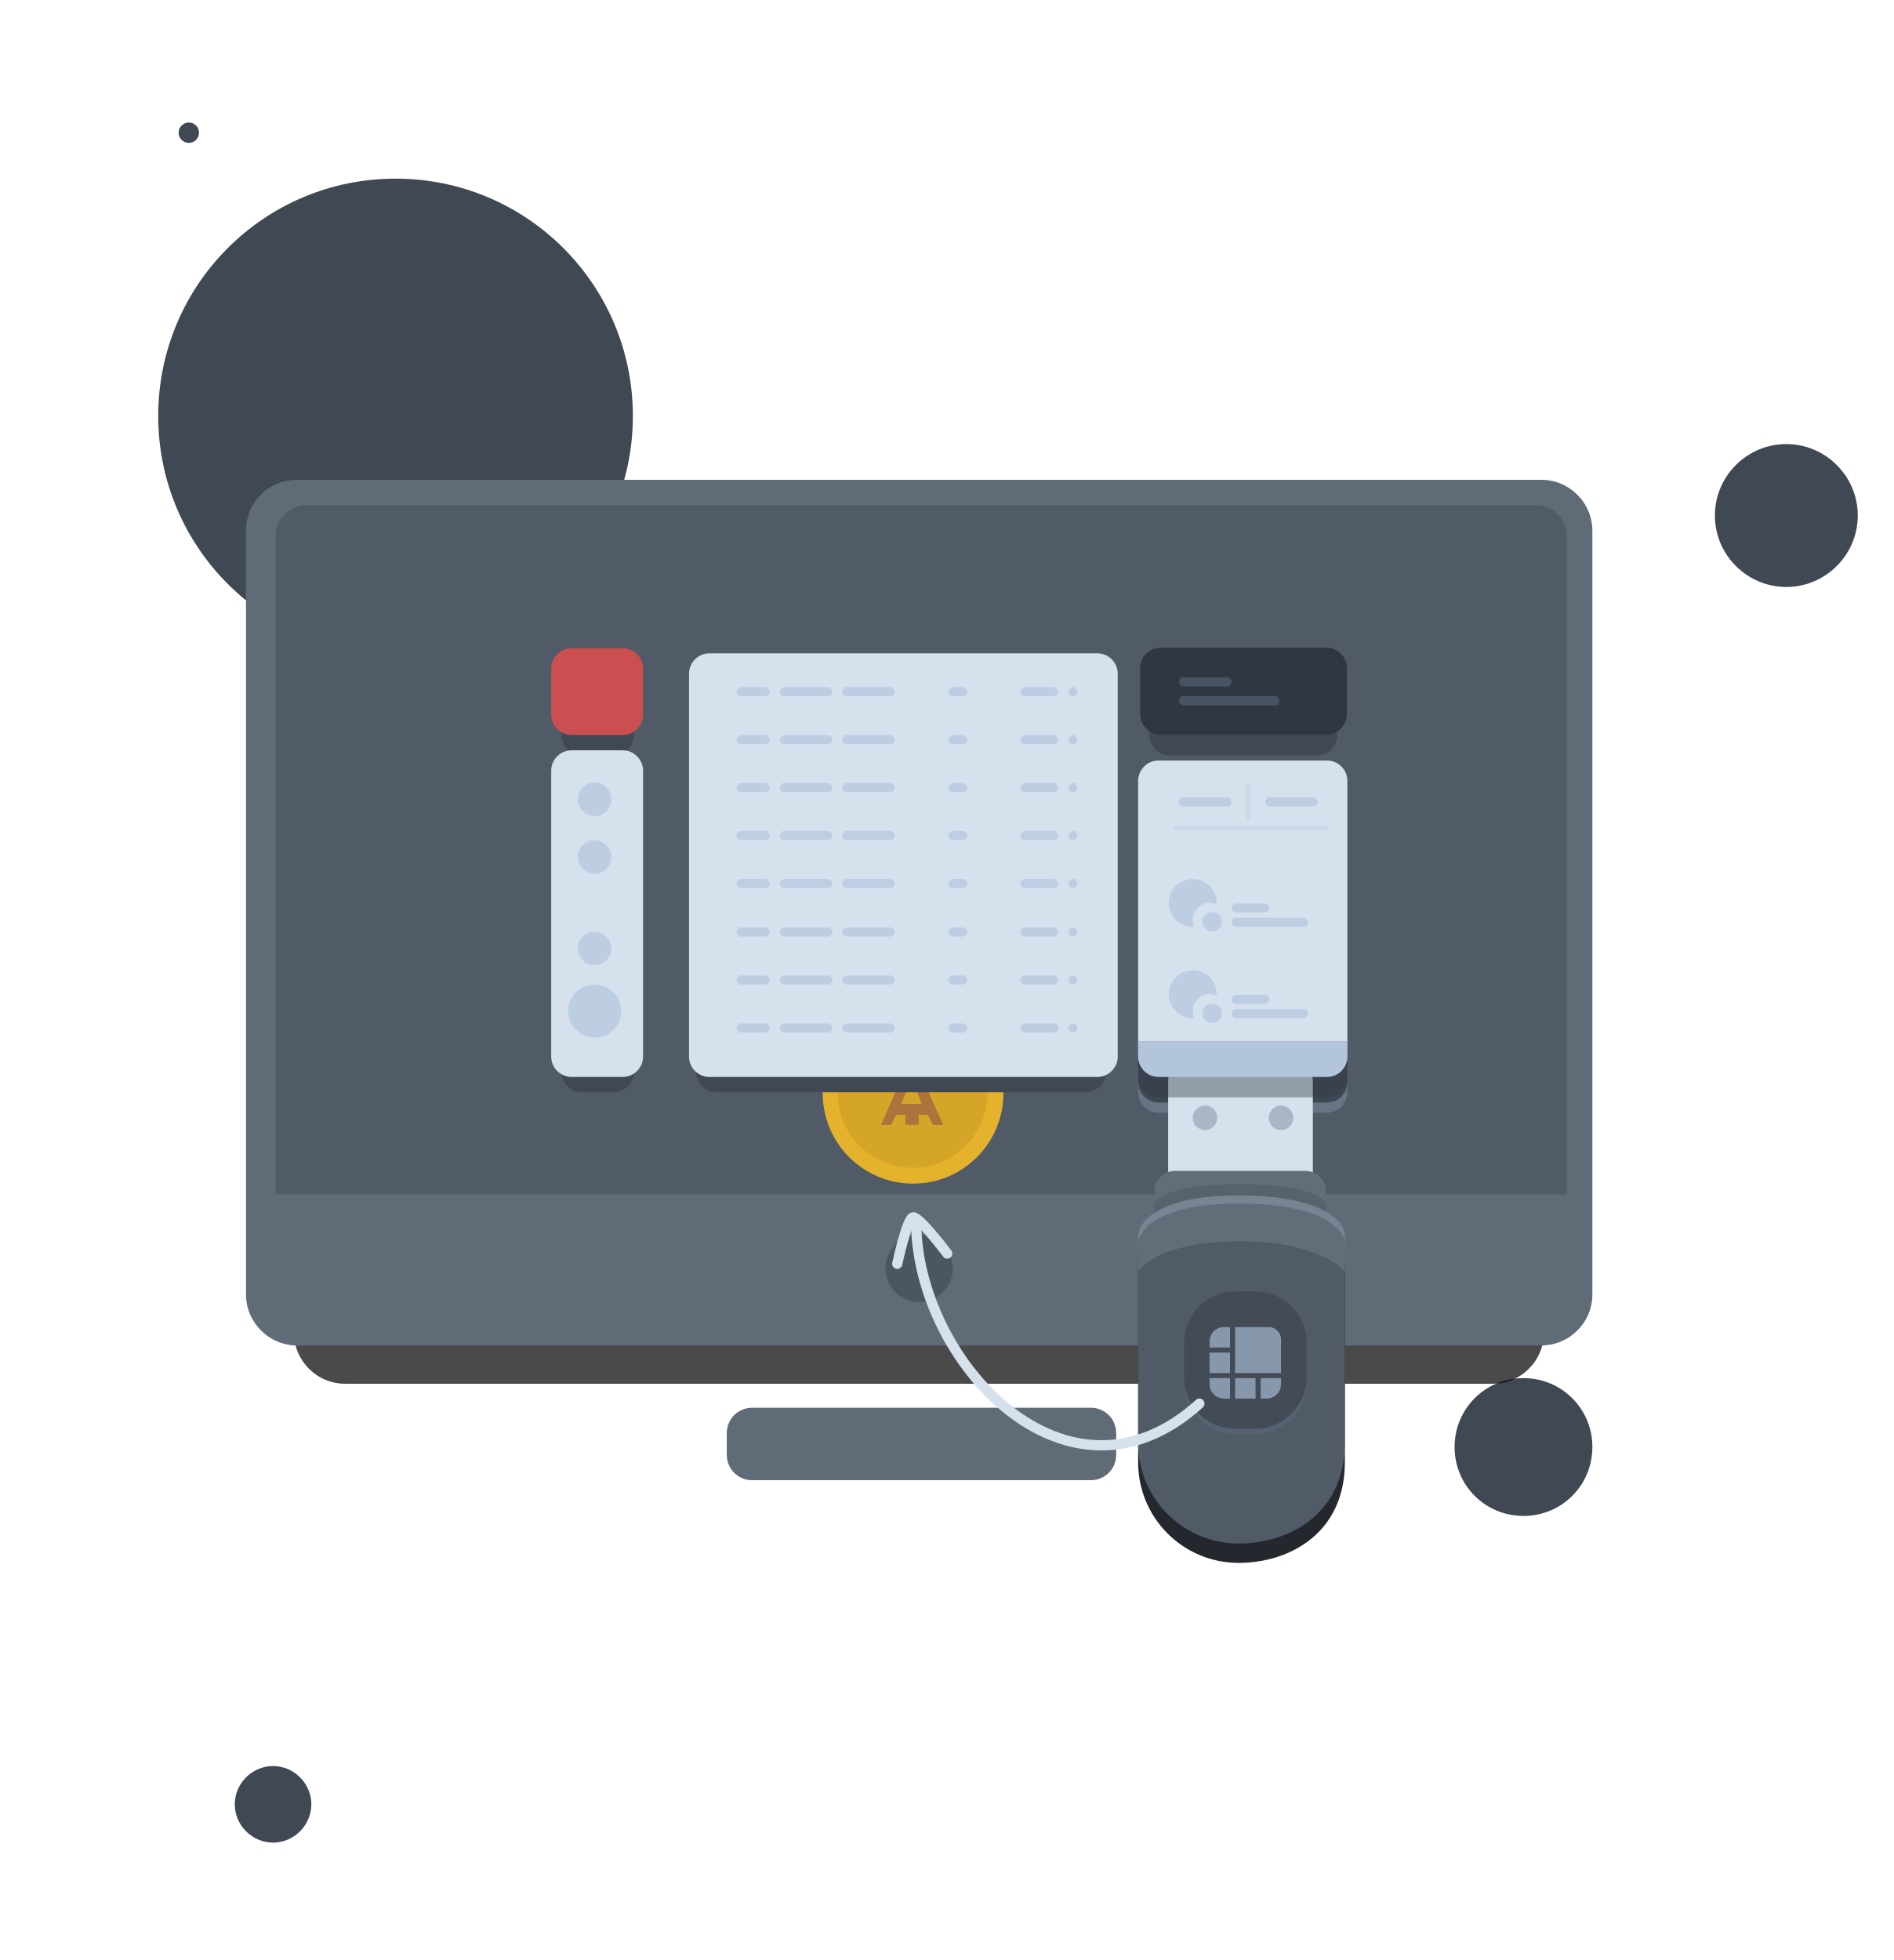
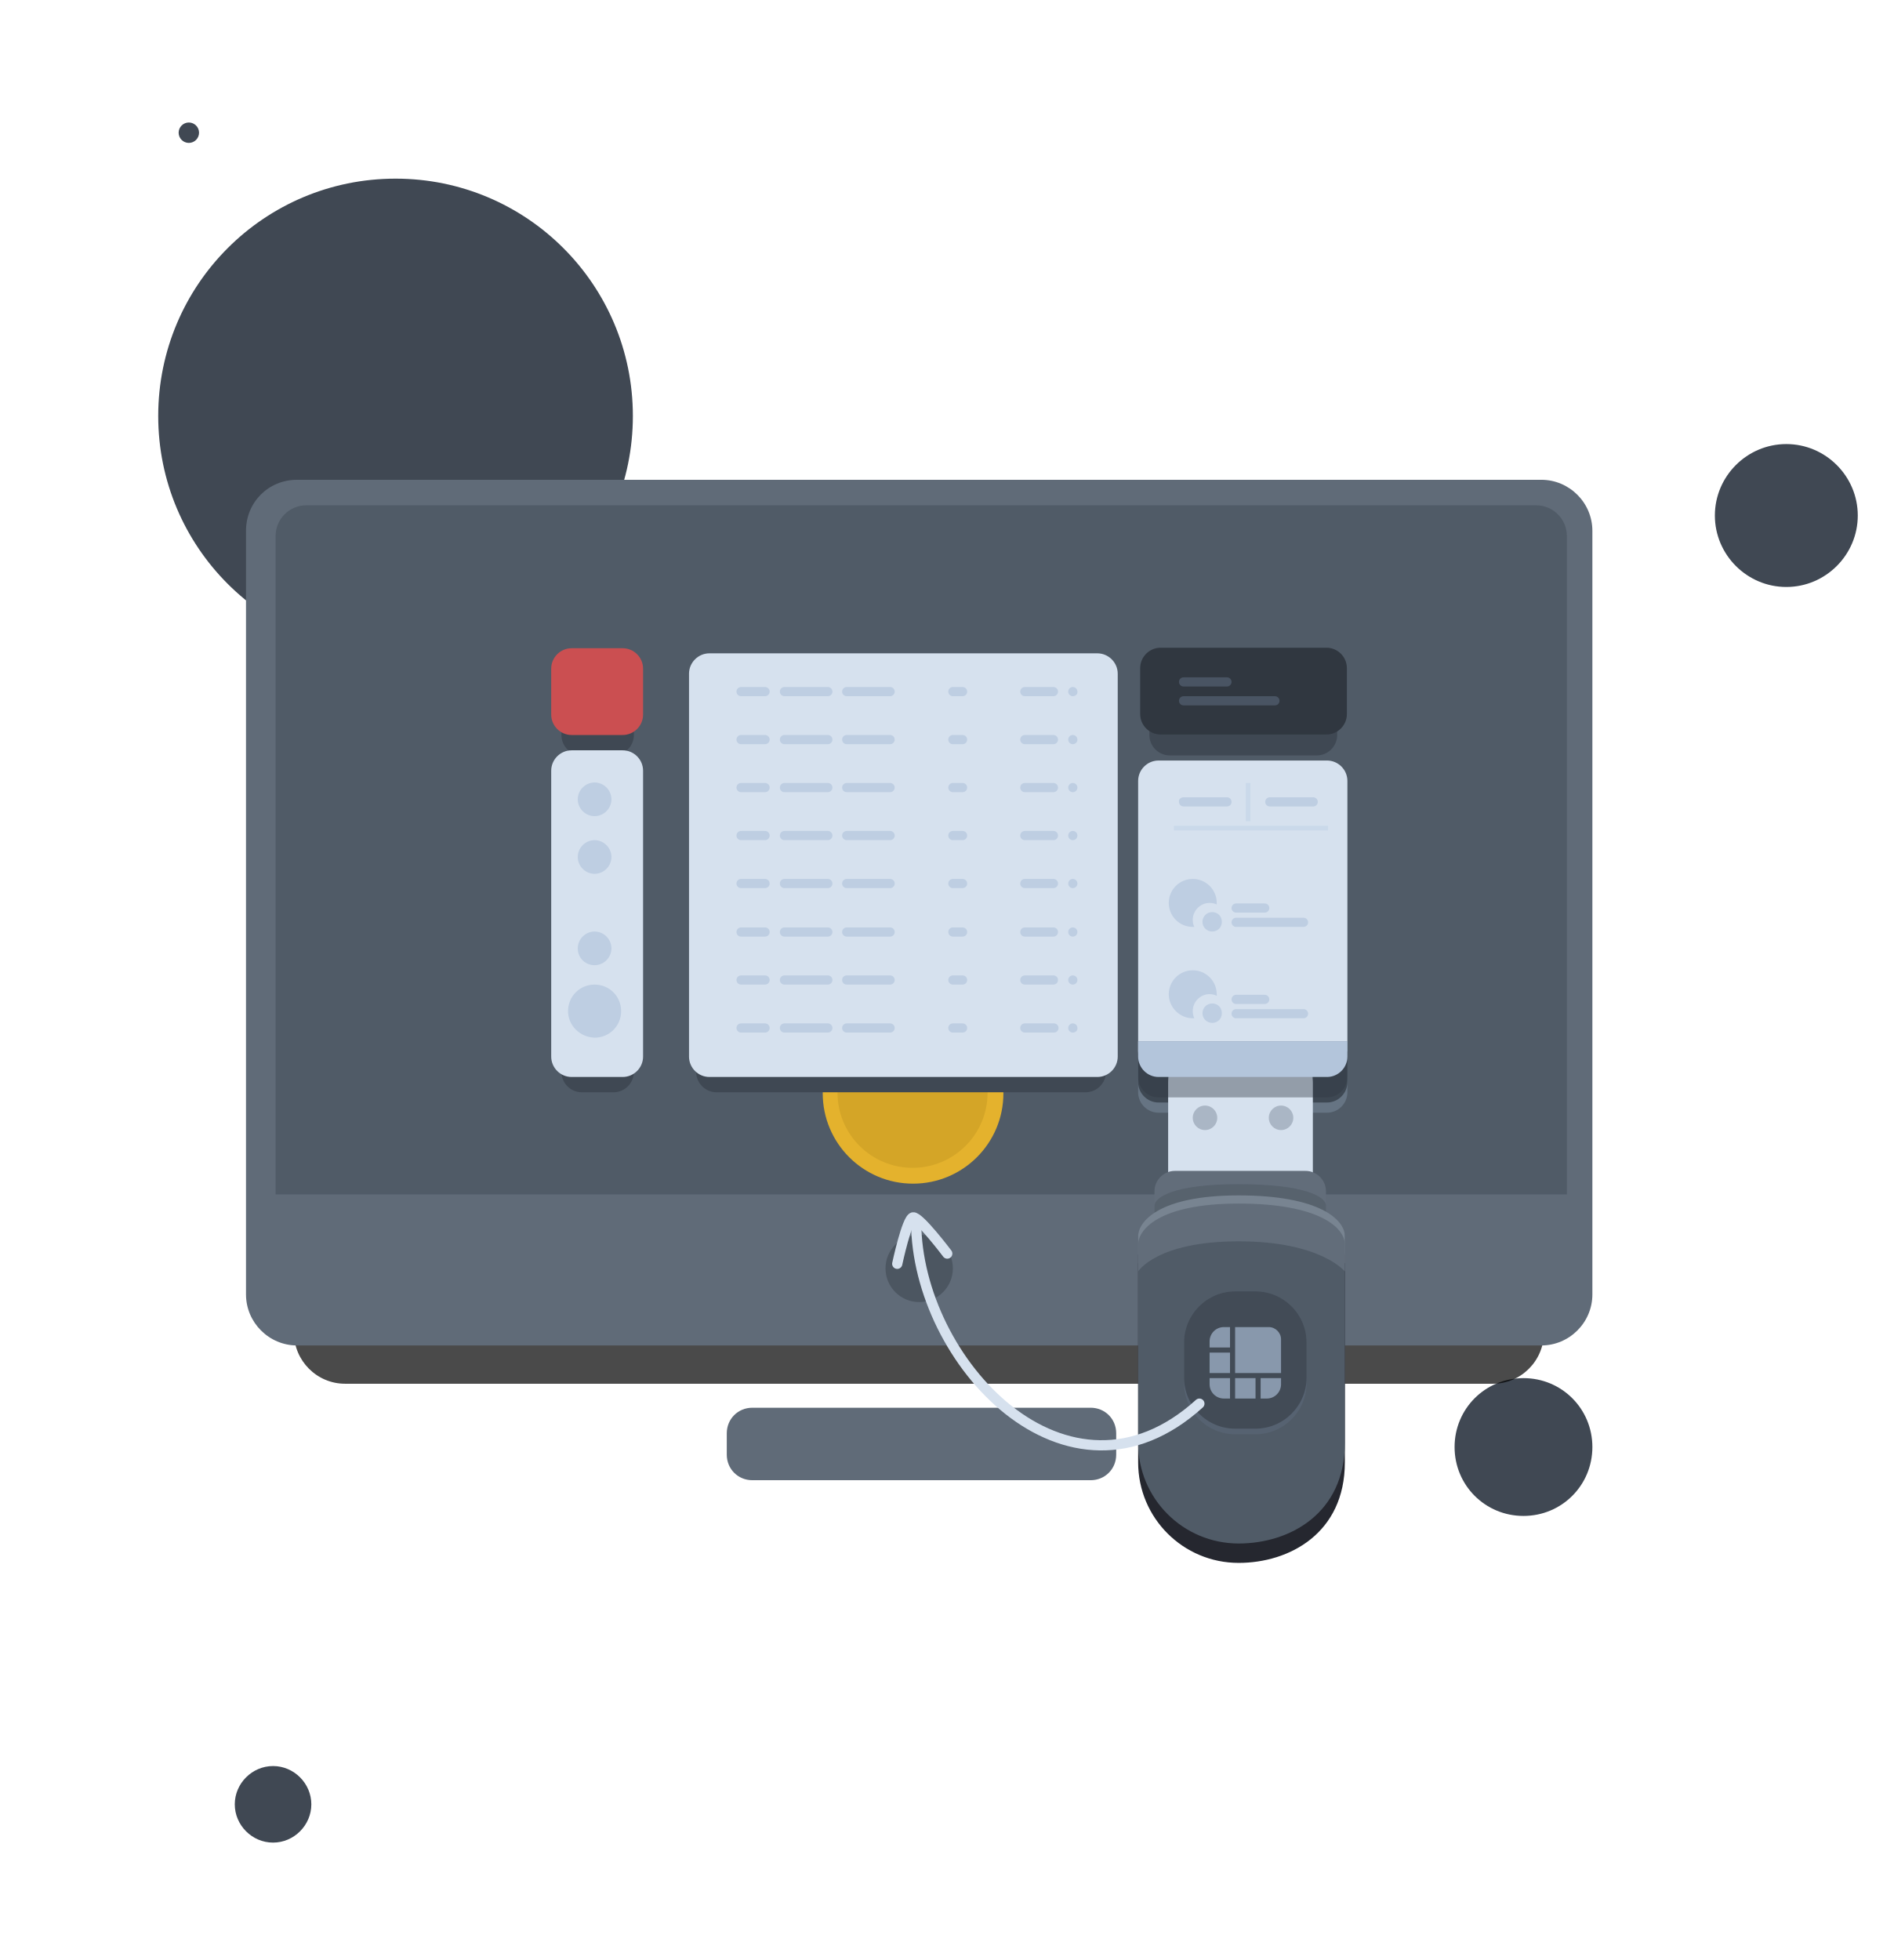
<svg xmlns="http://www.w3.org/2000/svg" version="1.1" id="Слой_1" x="0px" y="0px" viewBox="0 0 371 384" style="enable-background:new 0 0 371 384;" xml:space="preserve">
  <style type="text/css">
	.st0{fill:#404853;}
	.st1{opacity:0.71;enable-background:new    ;}
	.st2{fill:#606B78;}
	.st3{fill:#505B67;}
	.st4{fill:#4C5661;}
	.st5{fill:#E4B22D;}
	.st6{fill:#D4A527;}
- 	.st7{fill:#AD733B;}
- 	.st8{fill:#3F4853;}
- 	.st9{fill:#D6E1EE;}
- 	.st10{fill:#CB4F51;}
- 	.st11{fill:#BECEE2;}
- 	.st12{fill:#CAD9EA;}
- 	.st13{fill:#303740;}
- 	.st14{fill:#495463;}
- 	.st15{fill:#667483;}
- 	.st16{fill:#3E4853;}
- 	.st17{fill:#25272F;}
- 	.st18{fill:#B6C4D4;}
- 	.st19{fill:#AAB6C5;}
- 	.st20{fill:#626D7A;}
- 	.st21{opacity:0.251;fill:#363F48;enable-background:new    ;}
- 	.st22{fill:#788491;}
- 	.st23{fill:#566271;}
- 	.st24{fill:#424B56;}
- 	.st25{fill:#8898AC;}
- 	.st26{opacity:0.4;fill:#303740;enable-background:new    ;}
- 	.st27{fill:#B3C5DB;}
- 	.st28{fill:none;stroke:#D6E1EE;stroke-width:2;stroke-linecap:round;}
- 	.st29{fill:none;stroke:#D6E1EE;stroke-width:2;stroke-linecap:round;stroke-linejoin:round;}
+ 	.st7{fill:#3F4853;}
+ 	.st8{fill:#D6E1EE;}
+ 	.st9{fill:#CB4F51;}
+ 	.st10{fill:#BECEE2;}
+ 	.st11{fill:#CAD9EA;}
+ 	.st12{fill:#303740;}
+ 	.st13{fill:#495463;}
+ 	.st14{fill:#667483;}
+ 	.st15{fill:#3E4853;}
+ 	.st16{fill:#25272F;}
+ 	.st17{fill:#B6C4D4;}
+ 	.st18{fill:#AAB6C5;}
+ 	.st19{fill:#626D7A;}
+ 	.st20{opacity:0.251;fill:#363F48;enable-background:new    ;}
+ 	.st21{fill:#788491;}
+ 	.st22{fill:#566271;}
+ 	.st23{fill:#424B56;}
+ 	.st24{fill:#8898AC;}
+ 	.st25{opacity:0.4;fill:#303740;enable-background:new    ;}
+ 	.st26{fill:#B3C5DB;}
+ 	.st27{fill:none;stroke:#D6E1EE;stroke-width:2;stroke-linecap:round;}
+ 	.st28{fill:none;stroke:#D6E1EE;stroke-width:2;stroke-linecap:round;stroke-linejoin:round;}
</style>
  <g>
    <g id="Canvas">
      <g id="images">
        <path id="Эллипс_539_копия_3" class="st0" d="M46,353.5c0-4.1,3.4-7.5,7.5-7.5s7.5,3.4,7.5,7.5s-3.4,7.5-7.5,7.5     S46,357.6,46,353.5L46,353.5z M285,283.5c0-7.5,6-13.5,13.5-13.5s13.5,6,13.5,13.5s-6,13.5-13.5,13.5l0,0     C291,297,285,291,285,283.5z M31,81.5C31,55.8,51.8,35,77.5,35S124,55.8,124,81.5S103.2,128,77.5,128S31,107.2,31,81.5z M336,101     c0-7.7,6.3-14,14-14s14,6.3,14,14s-6.3,14-14,14S336,108.7,336,101z M35,26c0-1.1,0.9-2,2-2s2,0.9,2,2s-0.9,2-2,2S35,27.1,35,26z     " />
        <path id="Прямоугольник_скругл._углы_966" class="st1" d="M67.6,101.5h224.9c5.5,0,10,4.5,10,10v149.6     c0,5.5-4.5,10-10,10H67.6c-5.5,0-10-4.5-10-10V111.5C57.6,106,62.1,101.5,67.6,101.5z" />
-         <path id="Прямоугольник_скругл._углы_966_копия_3" class="st2" d="M58.2,94h243.8     c5.5,0,10,4.5,10,10v149.6c0,5.5-4.5,10-10,10H58.2c-5.5,0-10-4.5-10-10V104C48.2,98.4,52.6,94,58.2,94z" />
+         <path id="Прямоугольник_скругл._углы_966_копия_3" class="st2" d="M58.2,94H302c5.5,0,10,4.5,10,10     v149.6c0,5.5-4.5,10-10,10H58.2c-5.5,0-10-4.5-10-10V104C48.2,98.4,52.6,94,58.2,94z" />
        <path id="Прямоугольник_скругл._углы_966_копия_2" class="st2" d="M147.4,275.8h66.3     c2.8,0,5,2.2,5,5v4.2c0,2.8-2.2,5-5,5h-66.3c-2.8,0-5-2.2-5-5v-4.2C142.4,278,144.6,275.8,147.4,275.8z" />
        <path id="Прямоугольник_скругл._углы_966_копия" class="st3" d="M60,99h241c3.3,0,6,2.7,6,6v129l0,0     H54l0,0V105C54,101.7,56.7,99,60,99z" />
        <circle id="Эллипс_969" class="st4" cx="180.1" cy="248.5" r="6.6" />
        <g id="_1_копия_2">
          <ellipse id="Эллипс_584_копия_3" class="st5" cx="178.9" cy="214.2" rx="17.7" ry="17.7" />
          <circle id="Эллипс_584_копия_2" class="st6" cx="178.8" cy="214.1" r="14.7" />
-           <path id="ark_копия_2" class="st7" d="M177.4,220.4v-2h-1.8l-1,2h-2l5.4-12.2h1.4l5.4,12.2h-2l-1-2h-1.8v2H177.4z       M176.6,216.3h4l-2-5.1L176.6,216.3z" />
        </g>
-         <path id="Прямоугольник_скругл._углы_967_копия_6" class="st8" d="M229.2,214c-2.2,0-4-1.8-4-4     v-53.3c0-0.4,0.1-0.9,0.2-1.3c-0.1-0.3-0.2-0.6-0.2-0.8v0c0-1,0.8-1.9,1.9-1.9h33.1c1,0,1.9,0.8,1.9,1.9c0,0.3-0.1,0.6-0.2,0.9     c0.1,0.4,0.2,0.8,0.2,1.3V210c0,2.2-1.8,4-4,4H229.2z M140.4,214c-2.2,0-4-1.8-4-4v-75c0-2.2,1.8-4,4-4h72.3c2.2,0,4,1.8,4,4v75     c0,2.2-1.8,4-4,4H140.4z M114,214c-2.2,0-4-1.8-4-4v-55.2c0-2.2,1.8-4,4-4h6.2c2.2,0,4,1.8,4,4V210c0,2.2-1.8,4-4,4H114z      M114,148c-2.2,0-4-1.8-4-4v-9c0-2.2,1.8-4,4-4h6.2c2.2,0,4,1.8,4,4v9c0,2.2-1.8,4-4,4H114z M229.2,148c-2.2,0-4-1.8-4-4v-9     c0-2.2,1.8-4,4-4H258c2.2,0,4,1.8,4,4v9c0,2.2-1.8,4-4,4H229.2z" />
-         <path id="Прямоугольник_скругл._углы_967" class="st9" d="M112,147h10c2.2,0,4,1.8,4,4v56     c0,2.2-1.8,4-4,4h-10c-2.2,0-4-1.8-4-4v-56C108,148.8,109.8,147,112,147z" />
-         <path id="Прямоугольник_скругл._углы_967_копия" class="st10" d="M112,127h10c2.2,0,4,1.8,4,4v9     c0,2.2-1.8,4-4,4h-10c-2.2,0-4-1.8-4-4v-9C108,128.8,109.8,127,112,127z" />
-         <path id="Эллипс_969_копия_3" class="st11" d="M111.3,198.1c0-2.9,2.3-5.2,5.2-5.2c2.9,0,5.2,2.3,5.2,5.2     c0,2.9-2.3,5.2-5.2,5.2c0,0,0,0,0,0C113.6,203.2,111.3,200.9,111.3,198.1z M113.2,185.8c0-1.8,1.5-3.3,3.3-3.3     c1.8,0,3.3,1.5,3.3,3.3s-1.5,3.3-3.3,3.3S113.2,187.7,113.2,185.8L113.2,185.8z M113.2,167.9c0-1.8,1.5-3.3,3.3-3.3     c1.8,0,3.3,1.5,3.3,3.3s-1.5,3.3-3.3,3.3S113.2,169.7,113.2,167.9L113.2,167.9z M113.2,156.6c0-1.8,1.5-3.3,3.3-3.3     c1.8,0,3.3,1.5,3.3,3.3s-1.5,3.3-3.3,3.3S113.2,158.4,113.2,156.6L113.2,156.6z" />
-         <path id="Прямоугольник_скругл._углы_967_копия_2" class="st9" d="M139,128h76c2.2,0,4,1.8,4,4v75     c0,2.2-1.8,4-4,4h-76c-2.2,0-4-1.8-4-4v-75C135,129.8,136.8,128,139,128z" />
-         <path id="Прямоугольник_скругл._углы_968_копия_10" class="st11" d="M210.2,202.3     c-0.5,0-0.9-0.4-0.9-0.9c0-0.5,0.4-0.9,0.9-0.9c0,0,0,0,0,0h0c0.5,0,0.9,0.4,0.9,0.9C211.2,201.9,210.7,202.3,210.2,202.3     C210.2,202.3,210.2,202.3,210.2,202.3L210.2,202.3z M200.8,202.3c-0.5,0-0.9-0.4-0.9-0.9c0-0.5,0.4-0.9,0.9-0.9c0,0,0,0,0,0h5.7     c0.5,0,0.9,0.4,0.9,0.9c0,0.5-0.4,0.9-0.9,0.9c0,0,0,0,0,0H200.8z M186.7,202.3c-0.5,0-0.9-0.4-0.9-0.9c0-0.5,0.4-0.9,0.9-0.9     h1.9c0.5,0,0.9,0.4,0.9,0.9c0,0.5-0.4,0.9-0.9,0.9c0,0,0,0,0,0H186.7z M165.9,202.3c-0.5,0-0.9-0.4-0.9-0.9     c0-0.5,0.4-0.9,0.9-0.9c0,0,0,0,0,0h8.5c0.5,0,0.9,0.4,0.9,0.9c0,0.5-0.4,0.9-0.9,0.9H165.9z M153.7,202.3     c-0.5,0-0.9-0.4-0.9-0.9c0-0.5,0.4-0.9,0.9-0.9h8.5c0.5,0,0.9,0.4,0.9,0.9c0,0.5-0.4,0.9-0.9,0.9c0,0,0,0,0,0H153.7z      M145.2,202.3c-0.5,0-0.9-0.4-0.9-0.9c0-0.5,0.4-0.9,0.9-0.9c0,0,0,0,0,0h4.7c0.5,0,0.9,0.4,0.9,0.9c0,0.5-0.4,0.9-0.9,0.9H145.2     z M210.2,192.9c-0.5,0-0.9-0.4-0.9-0.9s0.4-0.9,0.9-0.9h0c0.5,0,0.9,0.4,0.9,0.9S210.7,192.9,210.2,192.9L210.2,192.9z      M200.8,192.9c-0.5,0-0.9-0.4-0.9-0.9s0.4-0.9,0.9-0.9h5.6c0.5,0,0.9,0.4,0.9,0.9s-0.4,0.9-0.9,0.9H200.8z M186.7,192.9     c-0.5,0-0.9-0.4-0.9-0.9s0.4-0.9,0.9-0.9l0,0h1.9c0.5,0,0.9,0.4,0.9,0.9s-0.4,0.9-0.9,0.9H186.7z M165.9,192.9     c-0.5,0-0.9-0.4-0.9-0.9s0.4-0.9,0.9-0.9l0,0h8.5c0.5,0,0.9,0.4,0.9,0.9s-0.4,0.9-0.9,0.9H165.9z M153.7,192.9     c-0.5,0-0.9-0.4-0.9-0.9s0.4-0.9,0.9-0.9h8.5c0.5,0,0.9,0.4,0.9,0.9s-0.4,0.9-0.9,0.9H153.7z M145.2,192.9     c-0.5,0-0.9-0.4-0.9-0.9s0.4-0.9,0.9-0.9h4.7c0.5,0,0.9,0.4,0.9,0.9s-0.4,0.9-0.9,0.9H145.2z M210.2,183.5     c-0.5,0-0.9-0.4-0.9-0.9s0.4-0.9,0.9-0.9h0c0.5,0,0.9,0.4,0.9,0.9S210.7,183.5,210.2,183.5L210.2,183.5z M200.8,183.5     c-0.5,0-0.9-0.4-0.9-0.9s0.4-0.9,0.9-0.9h5.6c0.5,0,0.9,0.4,0.9,0.9s-0.4,0.9-0.9,0.9H200.8z M186.7,183.5     c-0.5,0-0.9-0.4-0.9-0.9s0.4-0.9,0.9-0.9l0,0h1.9c0.5,0,0.9,0.4,0.9,0.9s-0.4,0.9-0.9,0.9H186.7z M165.9,183.5     c-0.5,0-0.9-0.4-0.9-0.9s0.4-0.9,0.9-0.9l0,0h8.5c0.5,0,0.9,0.4,0.9,0.9s-0.4,0.9-0.9,0.9H165.9z M153.7,183.5     c-0.5,0-0.9-0.4-0.9-0.9s0.4-0.9,0.9-0.9h8.5c0.5,0,0.9,0.4,0.9,0.9s-0.4,0.9-0.9,0.9H153.7z M145.2,183.5     c-0.5,0-0.9-0.4-0.9-0.9s0.4-0.9,0.9-0.9h4.7c0.5,0,0.9,0.4,0.9,0.9s-0.4,0.9-0.9,0.9H145.2z M210.2,174c-0.5,0-0.9-0.4-0.9-0.9     s0.4-0.9,0.9-0.9h0c0.5,0,0.9,0.4,0.9,0.9S210.7,174,210.2,174L210.2,174z M200.8,174c-0.5,0-0.9-0.4-0.9-0.9s0.4-0.9,0.9-0.9     h5.6c0.5,0,0.9,0.4,0.9,0.9s-0.4,0.9-0.9,0.9H200.8z M186.7,174c-0.5,0-0.9-0.4-0.9-0.9s0.4-0.9,0.9-0.9l0,0h1.9     c0.5,0,0.9,0.4,0.9,0.9s-0.4,0.9-0.9,0.9H186.7z M165.9,174c-0.5,0-0.9-0.4-0.9-0.9s0.4-0.9,0.9-0.9l0,0h8.5     c0.5,0,0.9,0.4,0.9,0.9s-0.4,0.9-0.9,0.9H165.9z M153.7,174c-0.5,0-0.9-0.4-0.9-0.9s0.4-0.9,0.9-0.9h8.5c0.5,0,0.9,0.4,0.9,0.9     s-0.4,0.9-0.9,0.9H153.7z M145.2,174c-0.5,0-0.9-0.4-0.9-0.9s0.4-0.9,0.9-0.9h4.7c0.5,0,0.9,0.4,0.9,0.9s-0.4,0.9-0.9,0.9H145.2z      M210.2,164.6c-0.5,0-0.9-0.4-0.9-0.9s0.4-0.9,0.9-0.9h0c0.5,0,0.9,0.4,0.9,0.9S210.7,164.6,210.2,164.6L210.2,164.6z      M200.8,164.6c-0.5,0-0.9-0.4-0.9-0.9s0.4-0.9,0.9-0.9h5.6c0.5,0,0.9,0.4,0.9,0.9s-0.4,0.9-0.9,0.9H200.8z M186.7,164.6     c-0.5,0-0.9-0.4-0.9-0.9s0.4-0.9,0.9-0.9l0,0h1.9c0.5,0,0.9,0.4,0.9,0.9s-0.4,0.9-0.9,0.9H186.7z M165.9,164.6     c-0.5,0-0.9-0.4-0.9-0.9s0.4-0.9,0.9-0.9l0,0h8.5c0.5,0,0.9,0.4,0.9,0.9s-0.4,0.9-0.9,0.9H165.9z M153.7,164.6     c-0.5,0-0.9-0.4-0.9-0.9s0.4-0.9,0.9-0.9h8.5c0.5,0,0.9,0.4,0.9,0.9s-0.4,0.9-0.9,0.9H153.7z M145.2,164.6     c-0.5,0-0.9-0.4-0.9-0.9s0.4-0.9,0.9-0.9h4.7c0.5,0,0.9,0.4,0.9,0.9s-0.4,0.9-0.9,0.9H145.2z M210.2,155.2     c-0.5,0-0.9-0.4-0.9-0.9s0.4-0.9,0.9-0.9h0c0.5,0,0.9,0.4,0.9,0.9S210.7,155.2,210.2,155.2L210.2,155.2z M200.8,155.2     c-0.5,0-0.9-0.4-0.9-0.9s0.4-0.9,0.9-0.9h5.6c0.5,0,0.9,0.4,0.9,0.9s-0.4,0.9-0.9,0.9H200.8z M186.7,155.2     c-0.5,0-0.9-0.4-0.9-0.9s0.4-0.9,0.9-0.9l0,0h1.9c0.5,0,0.9,0.4,0.9,0.9s-0.4,0.9-0.9,0.9H186.7z M165.9,155.2     c-0.5,0-0.9-0.4-0.9-0.9s0.4-0.9,0.9-0.9l0,0h8.5c0.5,0,0.9,0.4,0.9,0.9s-0.4,0.9-0.9,0.9H165.9z M153.7,155.2     c-0.5,0-0.9-0.4-0.9-0.9s0.4-0.9,0.9-0.9h8.5c0.5,0,0.9,0.4,0.9,0.9s-0.4,0.9-0.9,0.9H153.7z M145.2,155.2     c-0.5,0-0.9-0.4-0.9-0.9s0.4-0.9,0.9-0.9h4.7c0.5,0,0.9,0.4,0.9,0.9s-0.4,0.9-0.9,0.9H145.2z M210.2,145.8     c-0.5,0-0.9-0.4-0.9-0.9s0.4-0.9,0.9-0.9h0c0.5,0,0.9,0.4,0.9,0.9S210.7,145.8,210.2,145.8L210.2,145.8z M200.8,145.8     c-0.5,0-0.9-0.4-0.9-0.9s0.4-0.9,0.9-0.9h5.6c0.5,0,0.9,0.4,0.9,0.9s-0.4,0.9-0.9,0.9H200.8z M186.7,145.8     c-0.5,0-0.9-0.4-0.9-0.9s0.4-0.9,0.9-0.9l0,0h1.9c0.5,0,0.9,0.4,0.9,0.9s-0.4,0.9-0.9,0.9H186.7z M165.9,145.8     c-0.5,0-0.9-0.4-0.9-0.9s0.4-0.9,0.9-0.9l0,0h8.5c0.5,0,0.9,0.4,0.9,0.9s-0.4,0.9-0.9,0.9H165.9z M153.7,145.8     c-0.5,0-0.9-0.4-0.9-0.9s0.4-0.9,0.9-0.9h8.5c0.5,0,0.9,0.4,0.9,0.9s-0.4,0.9-0.9,0.9H153.7z M145.2,145.8     c-0.5,0-0.9-0.4-0.9-0.9s0.4-0.9,0.9-0.9h4.7c0.5,0,0.9,0.4,0.9,0.9s-0.4,0.9-0.9,0.9H145.2z M210.2,136.4     c-0.5,0-0.9-0.4-0.9-0.9l0,0v0c0-0.5,0.4-0.9,0.9-0.9l0,0h0c0.5,0,0.9,0.4,0.9,0.9l0,0v0C211.2,136,210.7,136.4,210.2,136.4     C210.2,136.4,210.2,136.4,210.2,136.4L210.2,136.4z M200.8,136.4c-0.5,0-0.9-0.4-0.9-0.9c0,0,0,0,0,0v0c0-0.5,0.4-0.9,0.9-0.9     h5.6c0.5,0,0.9,0.4,0.9,0.9l0,0v0c0,0.5-0.4,0.9-0.9,0.9l0,0H200.8z M186.7,136.4c-0.5,0-0.9-0.4-0.9-0.9c0,0,0,0,0,0v0     c0-0.5,0.4-0.9,0.9-0.9l0,0h1.9c0.5,0,0.9,0.4,0.9,0.9l0,0v0c0,0.5-0.4,0.9-0.9,0.9c0,0,0,0,0,0H186.7z M165.9,136.4     c-0.5,0-0.9-0.4-0.9-0.9l0,0v0c0-0.5,0.4-0.9,0.9-0.9l0,0h8.5c0.5,0,0.9,0.4,0.9,0.9l0,0v0c0,0.5-0.4,0.9-0.9,0.9c0,0,0,0,0,0     H165.9z M153.7,136.4c-0.5,0-0.9-0.4-0.9-0.9l0,0v0c0-0.5,0.4-0.9,0.9-0.9l0,0h8.5c0.5,0,0.9,0.4,0.9,0.9l0,0v0     c0,0.5-0.4,0.9-0.9,0.9c0,0,0,0,0,0H153.7z M145.2,136.4c-0.5,0-0.9-0.4-0.9-0.9c0,0,0,0,0,0v0c0-0.5,0.4-0.9,0.9-0.9l0,0h4.7     c0.5,0,0.9,0.4,0.9,0.9l0,0v0c0,0.5-0.4,0.9-0.9,0.9l0,0H145.2z" />
-         <path id="Прямоугольник_скругл._углы_967_копия_3" class="st9" d="M227,149h33c2.2,0,4,1.8,4,4v53     c0,2.2-1.8,4-4,4h-33c-2.2,0-4-1.8-4-4v-53C223,150.8,224.8,149,227,149z" />
-         <path id="Прямоугольник_скругл._углы_969_копия_2" class="st11" d="M235.6,198.5     c0-1,0.8-1.9,1.9-1.9s1.9,0.8,1.9,1.9s-0.8,1.9-1.9,1.9l0,0C236.5,200.4,235.6,199.6,235.6,198.5z M242.2,199.5     c-0.5,0-0.9-0.4-0.9-0.9s0.4-0.9,0.9-0.9l0,0h13.2c0.5,0,0.9,0.4,0.9,0.9s-0.4,0.9-0.9,0.9H242.2z M229,194.8     c0-2.6,2.1-4.7,4.7-4.7s4.7,2.1,4.7,4.7c0,0.1,0,0.2,0,0.3c-1.6-0.8-3.6-0.1-4.4,1.6c-0.4,0.9-0.4,1.9,0,2.8c-0.1,0-0.2,0-0.3,0     C231.2,199.5,229,197.4,229,194.8L229,194.8z M242.2,196.7c-0.5,0-0.9-0.4-0.9-0.9s0.4-0.9,0.9-0.9l0,0h5.6     c0.5,0,0.9,0.4,0.9,0.9s-0.4,0.9-0.9,0.9H242.2z M235.6,180.6c0-1,0.8-1.9,1.9-1.9s1.9,0.8,1.9,1.9s-0.8,1.9-1.9,1.9l0,0     C236.5,182.5,235.6,181.7,235.6,180.6z M242.2,181.6c-0.5,0-0.9-0.4-0.9-0.9v0c0-0.5,0.4-0.9,0.9-0.9l0,0h13.2     c0.5,0,0.9,0.4,0.9,0.9v0c0,0.5-0.4,0.9-0.9,0.9H242.2z M229,176.9c0-2.6,2.1-4.7,4.7-4.7s4.7,2.1,4.7,4.7c0,0.1,0,0.2,0,0.3     c-0.4-0.2-0.9-0.3-1.4-0.3c-1.8,0-3.3,1.5-3.3,3.3l0,0c0,0.5,0.1,1,0.3,1.4c-0.1,0-0.2,0-0.3,0C231.1,181.6,229,179.5,229,176.9     L229,176.9z M242.2,178.8c-0.5,0-0.9-0.4-0.9-0.9s0.4-0.9,0.9-0.9l0,0h5.6c0.5,0,0.9,0.4,0.9,0.9s-0.4,0.9-0.9,0.9H242.2z" />
-         <path id="Прямоугольник_скругл._углы_969_копия_3" class="st11" d="M231.9,156.2h8.5     c0.5,0,0.9,0.4,0.9,0.9l0,0c0,0.5-0.4,0.9-0.9,0.9h-8.5c-0.5,0-0.9-0.4-0.9-0.9l0,0C230.9,156.6,231.4,156.2,231.9,156.2z" />
-         <path id="Прямоугольник_скругл._углы_969_копия_4" class="st11" d="M248.8,156.2h8.5     c0.5,0,0.9,0.4,0.9,0.9l0,0c0,0.5-0.4,0.9-0.9,0.9h-8.5c-0.5,0-0.9-0.4-0.9-0.9l0,0C247.9,156.6,248.3,156.2,248.8,156.2z" />
-         <path id="Фигура_1664" class="st12" d="M230,162.7v-0.9h30.2v0.9H230z M244.1,160.9v-7.5h0.9v7.5L244.1,160.9z" />
-         <path id="Прямоугольник_скругл._углы_967_копия_3-2" class="st13" d="M227.4,126.9h32.5     c2.2,0,4,1.8,4,4v9c0,2.2-1.8,4-4,4h-32.5c-2.2,0-4-1.8-4-4v-9C223.4,128.7,225.2,126.9,227.4,126.9z" />
-         <path id="Прямоугольник_скругл._углы_969_копия_7" class="st14" d="M231.9,138.2     c-0.5,0-0.9-0.4-0.9-0.9s0.4-0.9,0.9-0.9h17.9c0.5,0,0.9,0.4,0.9,0.9s-0.4,0.9-0.9,0.9H231.9z M231.9,134.5     c-0.5,0-0.9-0.4-0.9-0.9s0.4-0.9,0.9-0.9h8.5c0.5,0,0.9,0.4,0.9,0.9s-0.4,0.9-0.9,0.9H231.9z" />
-         <path id="_2" class="st15" d="M223,204h41l0,0v10c0,2.2-1.8,4-4,4h-33c-2.2,0-4-1.8-4-4V204L223,204z" />
-         <path id="Прямоугольник_скругл._углы_968_копия_6" class="st16" d="M223,206h41l0,0v6     c0,2.2-1.8,4-4,4h-33c-2.2,0-4-1.8-4-4V206L223,206z" />
-         <path id="Фигура_1650_копия" class="st17" d="M223,286.5c0,10.9,8.8,19.7,19.7,19.7c9.9,0,20.8-5.8,20.8-19.7v-40.5     c0-3.8-10.9-7.5-19.7-7.5s-20.8,2.9-20.8,7.5V286.5z" />
-         <path id="Прямоугольник_скругл._углы_968" class="st18" d="M232.9,207h20.3c2.2,0,4,1.8,4,4v20.8     c0,2.2-1.8,4-4,4h-20.3c-2.2,0-4-1.8-4-4V211C228.9,208.8,230.7,207,232.9,207z" />
-         <path id="Прямоугольник_скругл._углы_968_копия_2" class="st9" d="M232.9,208.1h20.3     c2.2,0,4,1.8,4,4v20.8c0,2.2-1.8,4-4,4h-20.3c-2.2,0-4-1.8-4-4v-20.8C228.9,209.9,230.7,208.1,232.9,208.1z" />
-         <circle id="Прямоугольник_скругл._углы_968_копия_3" class="st19" cx="236.1" cy="219" r="2.4" />
-         <circle id="Прямоугольник_скругл._углы_968_копия_4" class="st19" cx="251" cy="219" r="2.4" />
-         <path id="Прямоугольник_скругл._углы_968_копия" class="st20" d="M230.2,229.4h25.6c2.2,0,4,1.8,4,4     v4.8c0,2.2-1.8,4-4,4h-25.6c-2.2,0-4-1.8-4-4v-4.8C226.2,231.2,228,229.4,230.2,229.4z" />
-         <path id="Фигура_1651_копия_2" class="st21" d="M226.2,236.2c0-1.4,3.2-4.2,16.4-4.2s17.2,2.5,17.2,4.2v2.8     c0,0-3.9-3.1-17.2-3.1s-16.4,3.1-16.4,3.1V236.2z" />
+         <path id="Прямоугольник_скругл._углы_967_копия_6" class="st7" d="M229.2,214c-2.2,0-4-1.8-4-4     v-53.3c0-0.4,0.1-0.9,0.2-1.3c-0.1-0.3-0.2-0.6-0.2-0.8l0,0c0-1,0.8-1.9,1.9-1.9h33.1c1,0,1.9,0.8,1.9,1.9c0,0.3-0.1,0.6-0.2,0.9     c0.1,0.4,0.2,0.8,0.2,1.3V210c0,2.2-1.8,4-4,4H229.2z M140.4,214c-2.2,0-4-1.8-4-4v-75c0-2.2,1.8-4,4-4h72.3c2.2,0,4,1.8,4,4v75     c0,2.2-1.8,4-4,4H140.4z M114,214c-2.2,0-4-1.8-4-4v-55.2c0-2.2,1.8-4,4-4h6.2c2.2,0,4,1.8,4,4V210c0,2.2-1.8,4-4,4H114z      M114,148c-2.2,0-4-1.8-4-4v-9c0-2.2,1.8-4,4-4h6.2c2.2,0,4,1.8,4,4v9c0,2.2-1.8,4-4,4H114z M229.2,148c-2.2,0-4-1.8-4-4v-9     c0-2.2,1.8-4,4-4H258c2.2,0,4,1.8,4,4v9c0,2.2-1.8,4-4,4H229.2z" />
+         <path id="Прямоугольник_скругл._углы_967" class="st8" d="M112,147h10c2.2,0,4,1.8,4,4v56     c0,2.2-1.8,4-4,4h-10c-2.2,0-4-1.8-4-4v-56C108,148.8,109.8,147,112,147z" />
+         <path id="Прямоугольник_скругл._углы_967_копия" class="st9" d="M112,127h10c2.2,0,4,1.8,4,4v9     c0,2.2-1.8,4-4,4h-10c-2.2,0-4-1.8-4-4v-9C108,128.8,109.8,127,112,127z" />
+         <path id="Эллипс_969_копия_3" class="st10" d="M111.3,198.1c0-2.9,2.3-5.2,5.2-5.2c2.9,0,5.2,2.3,5.2,5.2     s-2.3,5.2-5.2,5.2l0,0C113.6,203.2,111.3,200.9,111.3,198.1z M113.2,185.8c0-1.8,1.5-3.3,3.3-3.3s3.3,1.5,3.3,3.3     s-1.5,3.3-3.3,3.3S113.2,187.7,113.2,185.8L113.2,185.8z M113.2,167.9c0-1.8,1.5-3.3,3.3-3.3s3.3,1.5,3.3,3.3s-1.5,3.3-3.3,3.3     S113.2,169.7,113.2,167.9L113.2,167.9z M113.2,156.6c0-1.8,1.5-3.3,3.3-3.3s3.3,1.5,3.3,3.3s-1.5,3.3-3.3,3.3     S113.2,158.4,113.2,156.6L113.2,156.6z" />
+         <path id="Прямоугольник_скругл._углы_967_копия_2" class="st8" d="M139,128h76c2.2,0,4,1.8,4,4v75     c0,2.2-1.8,4-4,4h-76c-2.2,0-4-1.8-4-4v-75C135,129.8,136.8,128,139,128z" />
+         <path id="Прямоугольник_скругл._углы_968_копия_10" class="st10" d="M210.2,202.3     c-0.5,0-0.9-0.4-0.9-0.9s0.4-0.9,0.9-0.9l0,0l0,0c0.5,0,0.9,0.4,0.9,0.9C211.2,201.9,210.7,202.3,210.2,202.3L210.2,202.3     L210.2,202.3z M200.8,202.3c-0.5,0-0.9-0.4-0.9-0.9s0.4-0.9,0.9-0.9l0,0h5.7c0.5,0,0.9,0.4,0.9,0.9s-0.4,0.9-0.9,0.9l0,0H200.8z      M186.7,202.3c-0.5,0-0.9-0.4-0.9-0.9s0.4-0.9,0.9-0.9h1.9c0.5,0,0.9,0.4,0.9,0.9s-0.4,0.9-0.9,0.9l0,0H186.7z M165.9,202.3     c-0.5,0-0.9-0.4-0.9-0.9s0.4-0.9,0.9-0.9l0,0h8.5c0.5,0,0.9,0.4,0.9,0.9s-0.4,0.9-0.9,0.9H165.9z M153.7,202.3     c-0.5,0-0.9-0.4-0.9-0.9s0.4-0.9,0.9-0.9h8.5c0.5,0,0.9,0.4,0.9,0.9s-0.4,0.9-0.9,0.9l0,0H153.7z M145.2,202.3     c-0.5,0-0.9-0.4-0.9-0.9s0.4-0.9,0.9-0.9l0,0h4.7c0.5,0,0.9,0.4,0.9,0.9s-0.4,0.9-0.9,0.9H145.2z M210.2,192.9     c-0.5,0-0.9-0.4-0.9-0.9s0.4-0.9,0.9-0.9l0,0c0.5,0,0.9,0.4,0.9,0.9S210.7,192.9,210.2,192.9L210.2,192.9z M200.8,192.9     c-0.5,0-0.9-0.4-0.9-0.9s0.4-0.9,0.9-0.9h5.6c0.5,0,0.9,0.4,0.9,0.9s-0.4,0.9-0.9,0.9H200.8z M186.7,192.9     c-0.5,0-0.9-0.4-0.9-0.9s0.4-0.9,0.9-0.9l0,0h1.9c0.5,0,0.9,0.4,0.9,0.9s-0.4,0.9-0.9,0.9H186.7z M165.9,192.9     c-0.5,0-0.9-0.4-0.9-0.9s0.4-0.9,0.9-0.9l0,0h8.5c0.5,0,0.9,0.4,0.9,0.9s-0.4,0.9-0.9,0.9H165.9z M153.7,192.9     c-0.5,0-0.9-0.4-0.9-0.9s0.4-0.9,0.9-0.9h8.5c0.5,0,0.9,0.4,0.9,0.9s-0.4,0.9-0.9,0.9H153.7z M145.2,192.9     c-0.5,0-0.9-0.4-0.9-0.9s0.4-0.9,0.9-0.9h4.7c0.5,0,0.9,0.4,0.9,0.9s-0.4,0.9-0.9,0.9H145.2z M210.2,183.5     c-0.5,0-0.9-0.4-0.9-0.9s0.4-0.9,0.9-0.9l0,0c0.5,0,0.9,0.4,0.9,0.9S210.7,183.5,210.2,183.5L210.2,183.5z M200.8,183.5     c-0.5,0-0.9-0.4-0.9-0.9s0.4-0.9,0.9-0.9h5.6c0.5,0,0.9,0.4,0.9,0.9s-0.4,0.9-0.9,0.9H200.8z M186.7,183.5     c-0.5,0-0.9-0.4-0.9-0.9s0.4-0.9,0.9-0.9l0,0h1.9c0.5,0,0.9,0.4,0.9,0.9s-0.4,0.9-0.9,0.9H186.7z M165.9,183.5     c-0.5,0-0.9-0.4-0.9-0.9s0.4-0.9,0.9-0.9l0,0h8.5c0.5,0,0.9,0.4,0.9,0.9s-0.4,0.9-0.9,0.9H165.9z M153.7,183.5     c-0.5,0-0.9-0.4-0.9-0.9s0.4-0.9,0.9-0.9h8.5c0.5,0,0.9,0.4,0.9,0.9s-0.4,0.9-0.9,0.9H153.7z M145.2,183.5     c-0.5,0-0.9-0.4-0.9-0.9s0.4-0.9,0.9-0.9h4.7c0.5,0,0.9,0.4,0.9,0.9s-0.4,0.9-0.9,0.9H145.2z M210.2,174c-0.5,0-0.9-0.4-0.9-0.9     s0.4-0.9,0.9-0.9l0,0c0.5,0,0.9,0.4,0.9,0.9S210.7,174,210.2,174L210.2,174z M200.8,174c-0.5,0-0.9-0.4-0.9-0.9s0.4-0.9,0.9-0.9     h5.6c0.5,0,0.9,0.4,0.9,0.9s-0.4,0.9-0.9,0.9H200.8z M186.7,174c-0.5,0-0.9-0.4-0.9-0.9s0.4-0.9,0.9-0.9l0,0h1.9     c0.5,0,0.9,0.4,0.9,0.9s-0.4,0.9-0.9,0.9H186.7z M165.9,174c-0.5,0-0.9-0.4-0.9-0.9s0.4-0.9,0.9-0.9l0,0h8.5     c0.5,0,0.9,0.4,0.9,0.9s-0.4,0.9-0.9,0.9H165.9z M153.7,174c-0.5,0-0.9-0.4-0.9-0.9s0.4-0.9,0.9-0.9h8.5c0.5,0,0.9,0.4,0.9,0.9     s-0.4,0.9-0.9,0.9H153.7z M145.2,174c-0.5,0-0.9-0.4-0.9-0.9s0.4-0.9,0.9-0.9h4.7c0.5,0,0.9,0.4,0.9,0.9s-0.4,0.9-0.9,0.9H145.2z      M210.2,164.6c-0.5,0-0.9-0.4-0.9-0.9s0.4-0.9,0.9-0.9l0,0c0.5,0,0.9,0.4,0.9,0.9S210.7,164.6,210.2,164.6L210.2,164.6z      M200.8,164.6c-0.5,0-0.9-0.4-0.9-0.9s0.4-0.9,0.9-0.9h5.6c0.5,0,0.9,0.4,0.9,0.9s-0.4,0.9-0.9,0.9H200.8z M186.7,164.6     c-0.5,0-0.9-0.4-0.9-0.9s0.4-0.9,0.9-0.9l0,0h1.9c0.5,0,0.9,0.4,0.9,0.9s-0.4,0.9-0.9,0.9H186.7z M165.9,164.6     c-0.5,0-0.9-0.4-0.9-0.9s0.4-0.9,0.9-0.9l0,0h8.5c0.5,0,0.9,0.4,0.9,0.9s-0.4,0.9-0.9,0.9H165.9z M153.7,164.6     c-0.5,0-0.9-0.4-0.9-0.9s0.4-0.9,0.9-0.9h8.5c0.5,0,0.9,0.4,0.9,0.9s-0.4,0.9-0.9,0.9H153.7z M145.2,164.6     c-0.5,0-0.9-0.4-0.9-0.9s0.4-0.9,0.9-0.9h4.7c0.5,0,0.9,0.4,0.9,0.9s-0.4,0.9-0.9,0.9H145.2z M210.2,155.2     c-0.5,0-0.9-0.4-0.9-0.9s0.4-0.9,0.9-0.9l0,0c0.5,0,0.9,0.4,0.9,0.9S210.7,155.2,210.2,155.2L210.2,155.2z M200.8,155.2     c-0.5,0-0.9-0.4-0.9-0.9s0.4-0.9,0.9-0.9h5.6c0.5,0,0.9,0.4,0.9,0.9s-0.4,0.9-0.9,0.9H200.8z M186.7,155.2     c-0.5,0-0.9-0.4-0.9-0.9s0.4-0.9,0.9-0.9l0,0h1.9c0.5,0,0.9,0.4,0.9,0.9s-0.4,0.9-0.9,0.9H186.7z M165.9,155.2     c-0.5,0-0.9-0.4-0.9-0.9s0.4-0.9,0.9-0.9l0,0h8.5c0.5,0,0.9,0.4,0.9,0.9s-0.4,0.9-0.9,0.9H165.9z M153.7,155.2     c-0.5,0-0.9-0.4-0.9-0.9s0.4-0.9,0.9-0.9h8.5c0.5,0,0.9,0.4,0.9,0.9s-0.4,0.9-0.9,0.9H153.7z M145.2,155.2     c-0.5,0-0.9-0.4-0.9-0.9s0.4-0.9,0.9-0.9h4.7c0.5,0,0.9,0.4,0.9,0.9s-0.4,0.9-0.9,0.9H145.2z M210.2,145.8     c-0.5,0-0.9-0.4-0.9-0.9s0.4-0.9,0.9-0.9l0,0c0.5,0,0.9,0.4,0.9,0.9S210.7,145.8,210.2,145.8L210.2,145.8z M200.8,145.8     c-0.5,0-0.9-0.4-0.9-0.9s0.4-0.9,0.9-0.9h5.6c0.5,0,0.9,0.4,0.9,0.9s-0.4,0.9-0.9,0.9H200.8z M186.7,145.8     c-0.5,0-0.9-0.4-0.9-0.9s0.4-0.9,0.9-0.9l0,0h1.9c0.5,0,0.9,0.4,0.9,0.9s-0.4,0.9-0.9,0.9H186.7z M165.9,145.8     c-0.5,0-0.9-0.4-0.9-0.9s0.4-0.9,0.9-0.9l0,0h8.5c0.5,0,0.9,0.4,0.9,0.9s-0.4,0.9-0.9,0.9H165.9z M153.7,145.8     c-0.5,0-0.9-0.4-0.9-0.9s0.4-0.9,0.9-0.9h8.5c0.5,0,0.9,0.4,0.9,0.9s-0.4,0.9-0.9,0.9H153.7z M145.2,145.8     c-0.5,0-0.9-0.4-0.9-0.9s0.4-0.9,0.9-0.9h4.7c0.5,0,0.9,0.4,0.9,0.9s-0.4,0.9-0.9,0.9H145.2z M210.2,136.4     c-0.5,0-0.9-0.4-0.9-0.9l0,0l0,0c0-0.5,0.4-0.9,0.9-0.9l0,0l0,0c0.5,0,0.9,0.4,0.9,0.9l0,0l0,0     C211.2,136,210.7,136.4,210.2,136.4L210.2,136.4L210.2,136.4z M200.8,136.4c-0.5,0-0.9-0.4-0.9-0.9l0,0l0,0     c0-0.5,0.4-0.9,0.9-0.9h5.6c0.5,0,0.9,0.4,0.9,0.9l0,0l0,0c0,0.5-0.4,0.9-0.9,0.9l0,0H200.8z M186.7,136.4     c-0.5,0-0.9-0.4-0.9-0.9l0,0l0,0c0-0.5,0.4-0.9,0.9-0.9l0,0h1.9c0.5,0,0.9,0.4,0.9,0.9l0,0l0,0c0,0.5-0.4,0.9-0.9,0.9l0,0H186.7z      M165.9,136.4c-0.5,0-0.9-0.4-0.9-0.9l0,0l0,0c0-0.5,0.4-0.9,0.9-0.9l0,0h8.5c0.5,0,0.9,0.4,0.9,0.9l0,0l0,0     c0,0.5-0.4,0.9-0.9,0.9l0,0H165.9z M153.7,136.4c-0.5,0-0.9-0.4-0.9-0.9l0,0l0,0c0-0.5,0.4-0.9,0.9-0.9l0,0h8.5     c0.5,0,0.9,0.4,0.9,0.9l0,0l0,0c0,0.5-0.4,0.9-0.9,0.9l0,0H153.7z M145.2,136.4c-0.5,0-0.9-0.4-0.9-0.9l0,0l0,0     c0-0.5,0.4-0.9,0.9-0.9l0,0h4.7c0.5,0,0.9,0.4,0.9,0.9l0,0l0,0c0,0.5-0.4,0.9-0.9,0.9l0,0H145.2z" />
+         <path id="Прямоугольник_скругл._углы_967_копия_3" class="st8" d="M227,149h33c2.2,0,4,1.8,4,4v53     c0,2.2-1.8,4-4,4h-33c-2.2,0-4-1.8-4-4v-53C223,150.8,224.8,149,227,149z" />
+         <path id="Прямоугольник_скругл._углы_969_копия_2" class="st10" d="M235.6,198.5     c0-1,0.8-1.9,1.9-1.9s1.9,0.8,1.9,1.9s-0.8,1.9-1.9,1.9l0,0C236.5,200.4,235.6,199.6,235.6,198.5z M242.2,199.5     c-0.5,0-0.9-0.4-0.9-0.9s0.4-0.9,0.9-0.9l0,0h13.2c0.5,0,0.9,0.4,0.9,0.9s-0.4,0.9-0.9,0.9H242.2z M229,194.8     c0-2.6,2.1-4.7,4.7-4.7s4.7,2.1,4.7,4.7c0,0.1,0,0.2,0,0.3c-1.6-0.8-3.6-0.1-4.4,1.6c-0.4,0.9-0.4,1.9,0,2.8c-0.1,0-0.2,0-0.3,0     C231.2,199.5,229,197.4,229,194.8L229,194.8z M242.2,196.7c-0.5,0-0.9-0.4-0.9-0.9s0.4-0.9,0.9-0.9l0,0h5.6     c0.5,0,0.9,0.4,0.9,0.9s-0.4,0.9-0.9,0.9H242.2z M235.6,180.6c0-1,0.8-1.9,1.9-1.9s1.9,0.8,1.9,1.9s-0.8,1.9-1.9,1.9l0,0     C236.5,182.5,235.6,181.7,235.6,180.6z M242.2,181.6c-0.5,0-0.9-0.4-0.9-0.9l0,0c0-0.5,0.4-0.9,0.9-0.9l0,0h13.2     c0.5,0,0.9,0.4,0.9,0.9l0,0c0,0.5-0.4,0.9-0.9,0.9H242.2z M229,176.9c0-2.6,2.1-4.7,4.7-4.7s4.7,2.1,4.7,4.7c0,0.1,0,0.2,0,0.3     c-0.4-0.2-0.9-0.3-1.4-0.3c-1.8,0-3.3,1.5-3.3,3.3l0,0c0,0.5,0.1,1,0.3,1.4c-0.1,0-0.2,0-0.3,0C231.1,181.6,229,179.5,229,176.9     L229,176.9z M242.2,178.8c-0.5,0-0.9-0.4-0.9-0.9s0.4-0.9,0.9-0.9l0,0h5.6c0.5,0,0.9,0.4,0.9,0.9s-0.4,0.9-0.9,0.9H242.2z" />
+         <path id="Прямоугольник_скругл._углы_969_копия_3" class="st10" d="M231.9,156.2h8.5     c0.5,0,0.9,0.4,0.9,0.9l0,0c0,0.5-0.4,0.9-0.9,0.9h-8.5c-0.5,0-0.9-0.4-0.9-0.9l0,0C230.9,156.6,231.4,156.2,231.9,156.2z" />
+         <path id="Прямоугольник_скругл._углы_969_копия_4" class="st10" d="M248.8,156.2h8.5     c0.5,0,0.9,0.4,0.9,0.9l0,0c0,0.5-0.4,0.9-0.9,0.9h-8.5c-0.5,0-0.9-0.4-0.9-0.9l0,0C247.9,156.6,248.3,156.2,248.8,156.2z" />
+         <path id="Фигура_1664" class="st11" d="M230,162.7v-0.9h30.2v0.9H230z M244.1,160.9v-7.5h0.9v7.5H244.1z" />
+         <path id="Прямоугольник_скругл._углы_967_копия_3-2" class="st12" d="M227.4,126.9h32.5     c2.2,0,4,1.8,4,4v9c0,2.2-1.8,4-4,4h-32.5c-2.2,0-4-1.8-4-4v-9C223.4,128.7,225.2,126.9,227.4,126.9z" />
+         <path id="Прямоугольник_скругл._углы_969_копия_7" class="st13" d="M231.9,138.2     c-0.5,0-0.9-0.4-0.9-0.9s0.4-0.9,0.9-0.9h17.9c0.5,0,0.9,0.4,0.9,0.9s-0.4,0.9-0.9,0.9H231.9z M231.9,134.5     c-0.5,0-0.9-0.4-0.9-0.9s0.4-0.9,0.9-0.9h8.5c0.5,0,0.9,0.4,0.9,0.9s-0.4,0.9-0.9,0.9H231.9z" />
+         <path id="_2" class="st14" d="M223,204h41l0,0v10c0,2.2-1.8,4-4,4h-33c-2.2,0-4-1.8-4-4V204L223,204z" />
+         <path id="Прямоугольник_скругл._углы_968_копия_6" class="st15" d="M223,206h41l0,0v6     c0,2.2-1.8,4-4,4h-33c-2.2,0-4-1.8-4-4V206L223,206z" />
+         <path id="Фигура_1650_копия" class="st16" d="M223,286.5c0,10.9,8.8,19.7,19.7,19.7c9.9,0,20.8-5.8,20.8-19.7V246     c0-3.8-10.9-7.5-19.7-7.5S223,241.4,223,246V286.5z" />
+         <path id="Прямоугольник_скругл._углы_968" class="st17" d="M232.9,207h20.3c2.2,0,4,1.8,4,4v20.8     c0,2.2-1.8,4-4,4h-20.3c-2.2,0-4-1.8-4-4V211C228.9,208.8,230.7,207,232.9,207z" />
+         <path id="Прямоугольник_скругл._углы_968_копия_2" class="st8" d="M232.9,208.1h20.3     c2.2,0,4,1.8,4,4v20.8c0,2.2-1.8,4-4,4h-20.3c-2.2,0-4-1.8-4-4v-20.8C228.9,209.9,230.7,208.1,232.9,208.1z" />
+         <circle id="Прямоугольник_скругл._углы_968_копия_3" class="st18" cx="236.1" cy="219" r="2.4" />
+         <circle id="Прямоугольник_скругл._углы_968_копия_4" class="st18" cx="251" cy="219" r="2.4" />
+         <path id="Прямоугольник_скругл._углы_968_копия" class="st19" d="M230.2,229.4h25.6c2.2,0,4,1.8,4,4     v4.8c0,2.2-1.8,4-4,4h-25.6c-2.2,0-4-1.8-4-4v-4.8C226.2,231.2,228,229.4,230.2,229.4z" />
+         <path id="Фигура_1651_копия_2" class="st20" d="M226.2,236.2c0-1.4,3.2-4.2,16.4-4.2s17.2,2.5,17.2,4.2v2.8     c0,0-3.9-3.1-17.2-3.1s-16.4,3.1-16.4,3.1V236.2z" />
        <path id="Фигура_1650" class="st3" d="M223,282.7c0,10.9,8.8,19.7,19.7,19.7c9.9,0,20.8-5.8,20.8-19.7v-40.5     c0-3.8-10.9-7.5-19.7-7.5s-20.8,2.9-20.8,7.5V282.7z" />
-         <path id="Фигура_1651" class="st22" d="M223,242.2c0-2.7,3.8-8,19.7-8s20.8,4.8,20.8,8v5.3c0,0-4.7-5.9-20.8-5.9     s-19.7,5.9-19.7,5.9V242.2z" />
-         <path id="Фигура_1651_копия" class="st20" d="M223,243.8c0-2.7,3.8-8,19.7-8s20.8,4.8,20.8,8v5.3     c0,0-4.7-5.9-20.8-5.9s-19.7,5.9-19.7,5.9V243.8z" />
-         <path id="Прямоугольник_скругл._углы_969" class="st23" d="M242,253h4c5.5,0,10,4.5,10,10v8     c0,5.5-4.5,10-10,10h-4c-5.5,0-10-4.5-10-10v-8C232,257.5,236.5,253,242,253z" />
-         <path id="Прямоугольник_скругл._углы_969_копия" class="st24" d="M242,253h4c5.5,0,10,4.5,10,10v6.9     c0,5.5-4.5,10-10,10h-4c-5.5,0-10-4.5-10-10V263C232,257.5,236.5,253,242,253z" />
-         <path id="Прямоугольник_6_копия" class="st25" d="M247,274v-4h4v1.2c0,1.5-1.2,2.8-2.8,2.8l0,0H247z M242,274     v-4h4v4H242z M239.8,274c-1.5,0-2.8-1.2-2.8-2.8l0,0V270h4v4H239.8z M237,269v-4h4v4H237z M242,269v-9h6.6c1.3,0,2.4,1.1,2.4,2.4     v6.6H242z M237,264v-1.2c0-1.5,1.2-2.8,2.8-2.8l0,0h1.2v4H237z" />
-         <path id="Прямоугольник_скругл._углы_968_копия_7" class="st26" d="M223,208h41l0,0v3     c0,2.2-1.8,4-4,4h-33c-2.2,0-4-1.8-4-4V208L223,208z" />
-         <path id="Прямоугольник_скругл._углы_968_копия_8" class="st27" d="M223,204h41l0,0v3     c0,2.2-1.8,4-4,4h-33c-2.2,0-4-1.8-4-4V204L223,204z" />
-         <path id="Фигура_1665" class="st28" d="M235,275L235,275c-25.8,23.4-55.4-8.2-55.5-35.6" />
-         <path id="Фигура_1666" class="st29" d="M185.6,245.6c0,0-5.5-7.3-6.7-7.1s-3.1,9.1-3.1,9.1" />
+         <path id="Фигура_1651" class="st21" d="M223,242.2c0-2.7,3.8-8,19.7-8s20.8,4.8,20.8,8v5.3c0,0-4.7-5.9-20.8-5.9     s-19.7,5.9-19.7,5.9V242.2z" />
+         <path id="Фигура_1651_копия" class="st19" d="M223,243.8c0-2.7,3.8-8,19.7-8s20.8,4.8,20.8,8v5.3     c0,0-4.7-5.9-20.8-5.9s-19.7,5.9-19.7,5.9V243.8z" />
+         <path id="Прямоугольник_скругл._углы_969" class="st22" d="M242,253h4c5.5,0,10,4.5,10,10v8     c0,5.5-4.5,10-10,10h-4c-5.5,0-10-4.5-10-10v-8C232,257.5,236.5,253,242,253z" />
+         <path id="Прямоугольник_скругл._углы_969_копия" class="st23" d="M242,253h4c5.5,0,10,4.5,10,10v6.9     c0,5.5-4.5,10-10,10h-4c-5.5,0-10-4.5-10-10V263C232,257.5,236.5,253,242,253z" />
+         <path id="Прямоугольник_6_копия" class="st24" d="M247,274v-4h4v1.2c0,1.5-1.2,2.8-2.8,2.8l0,0H247z M242,274     v-4h4v4H242z M239.8,274c-1.5,0-2.8-1.2-2.8-2.8l0,0V270h4v4H239.8z M237,269v-4h4v4H237z M242,269v-9h6.6c1.3,0,2.4,1.1,2.4,2.4     v6.6H242z M237,264v-1.2c0-1.5,1.2-2.8,2.8-2.8l0,0h1.2v4H237z" />
+         <path id="Прямоугольник_скругл._углы_968_копия_7" class="st25" d="M223,208h41l0,0v3     c0,2.2-1.8,4-4,4h-33c-2.2,0-4-1.8-4-4V208L223,208z" />
+         <path id="Прямоугольник_скругл._углы_968_копия_8" class="st26" d="M223,204h41l0,0v3     c0,2.2-1.8,4-4,4h-33c-2.2,0-4-1.8-4-4V204L223,204z" />
+         <path id="Фигура_1665" class="st27" d="M235,275L235,275c-25.8,23.4-55.4-8.2-55.5-35.6" />
+         <path id="Фигура_1666" class="st28" d="M185.6,245.6c0,0-5.5-7.3-6.7-7.1s-3.1,9.1-3.1,9.1" />
      </g>
    </g>
  </g>
</svg>
